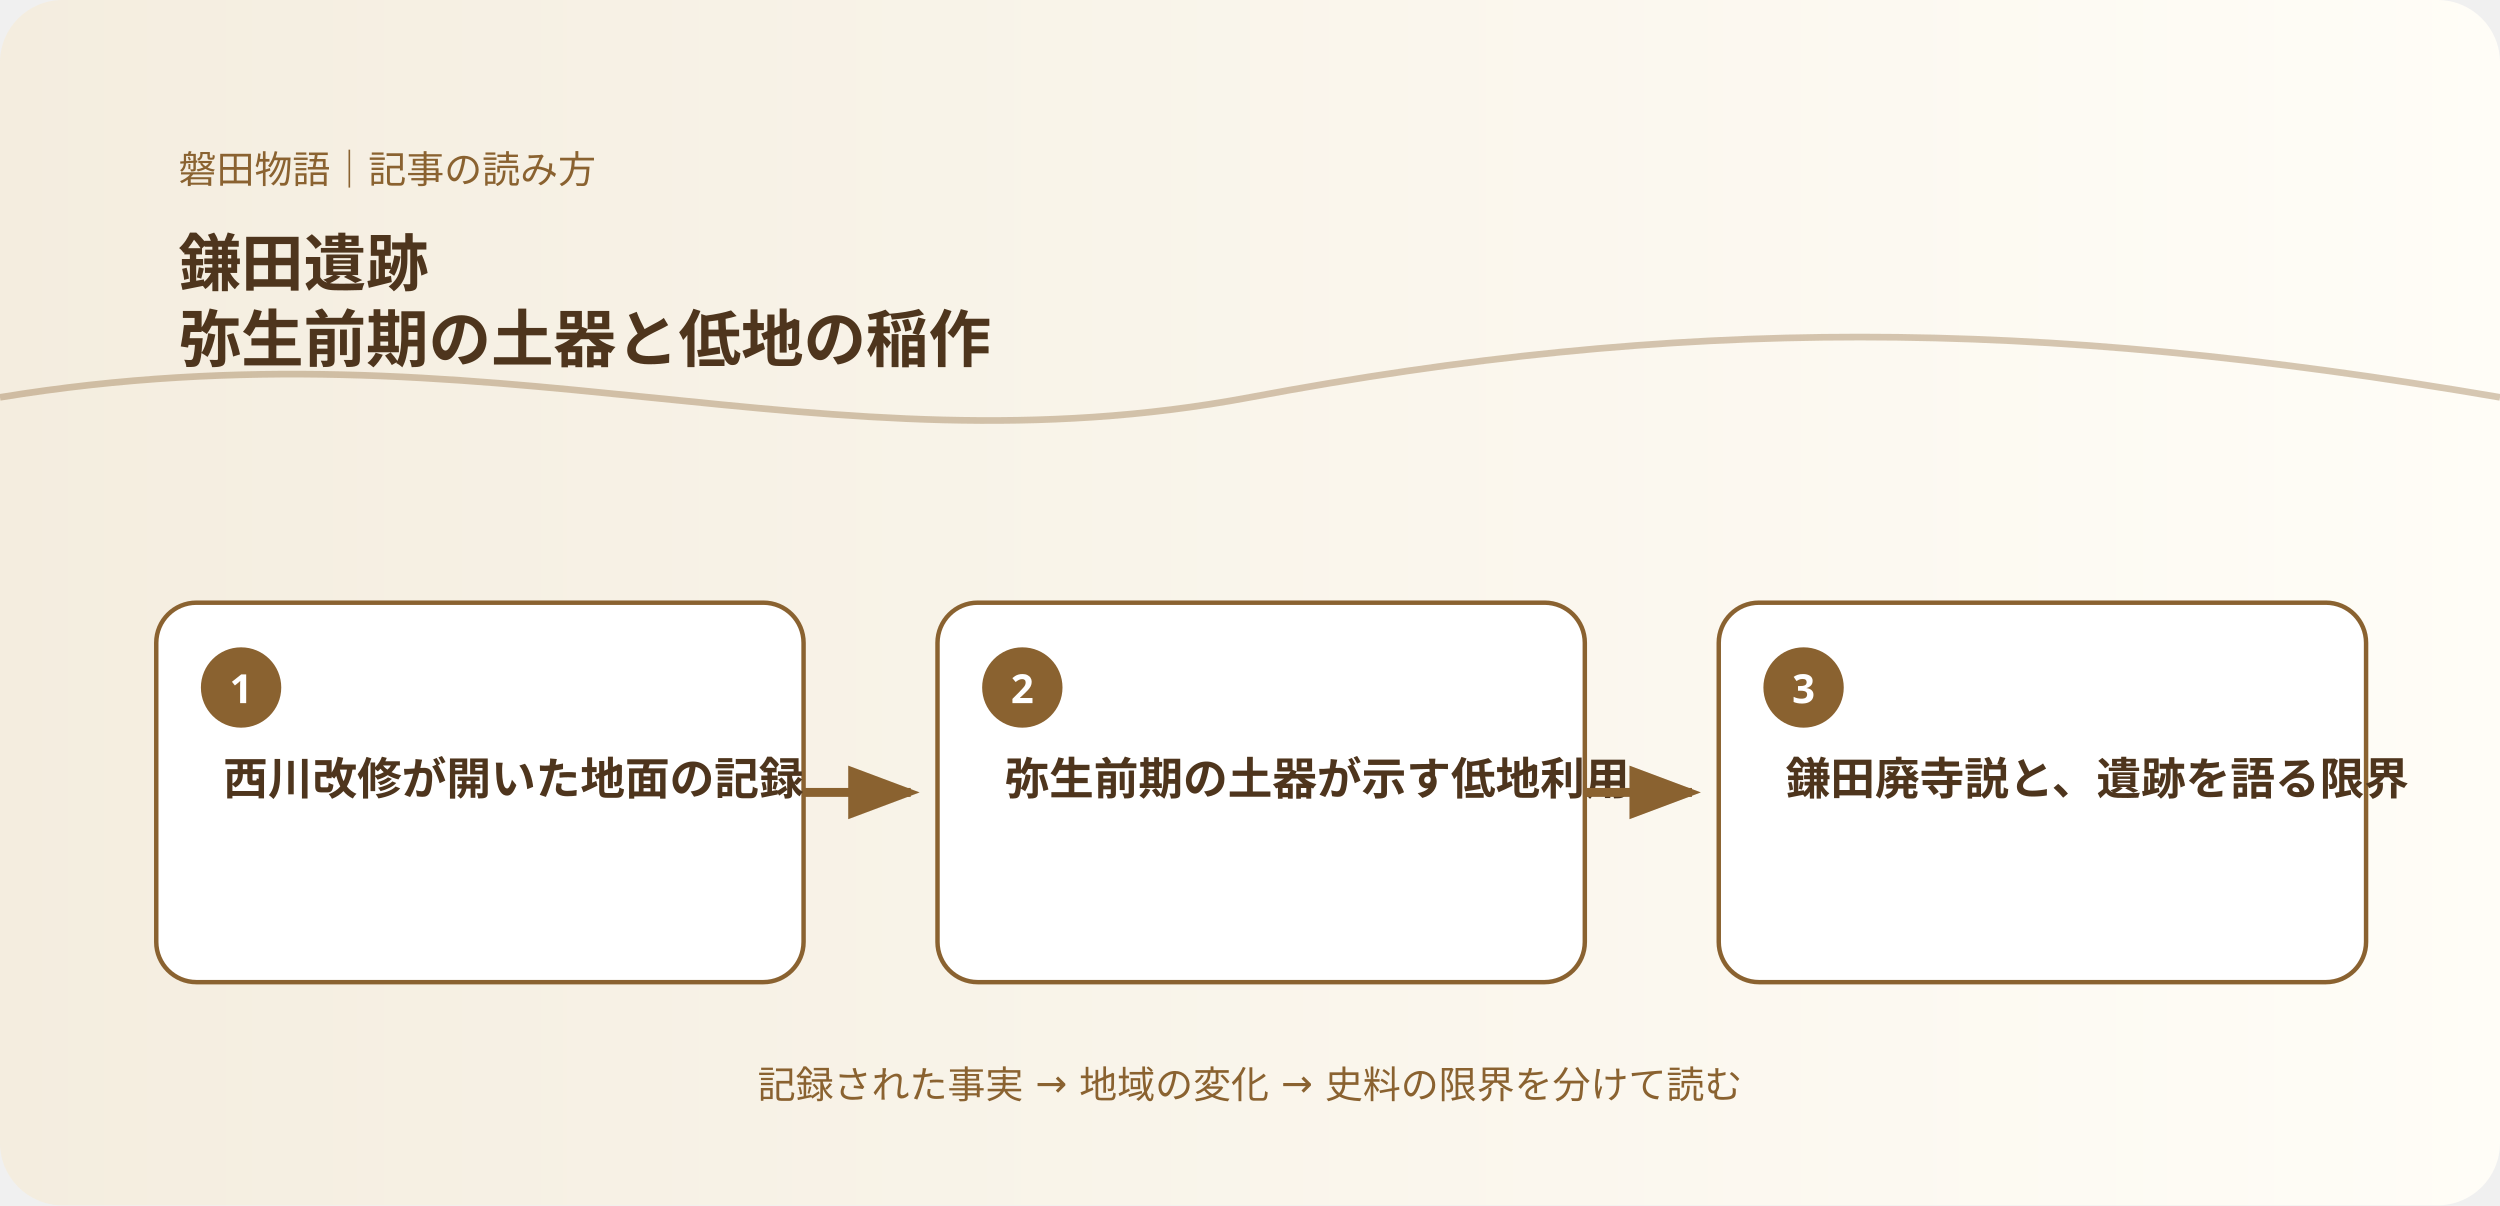
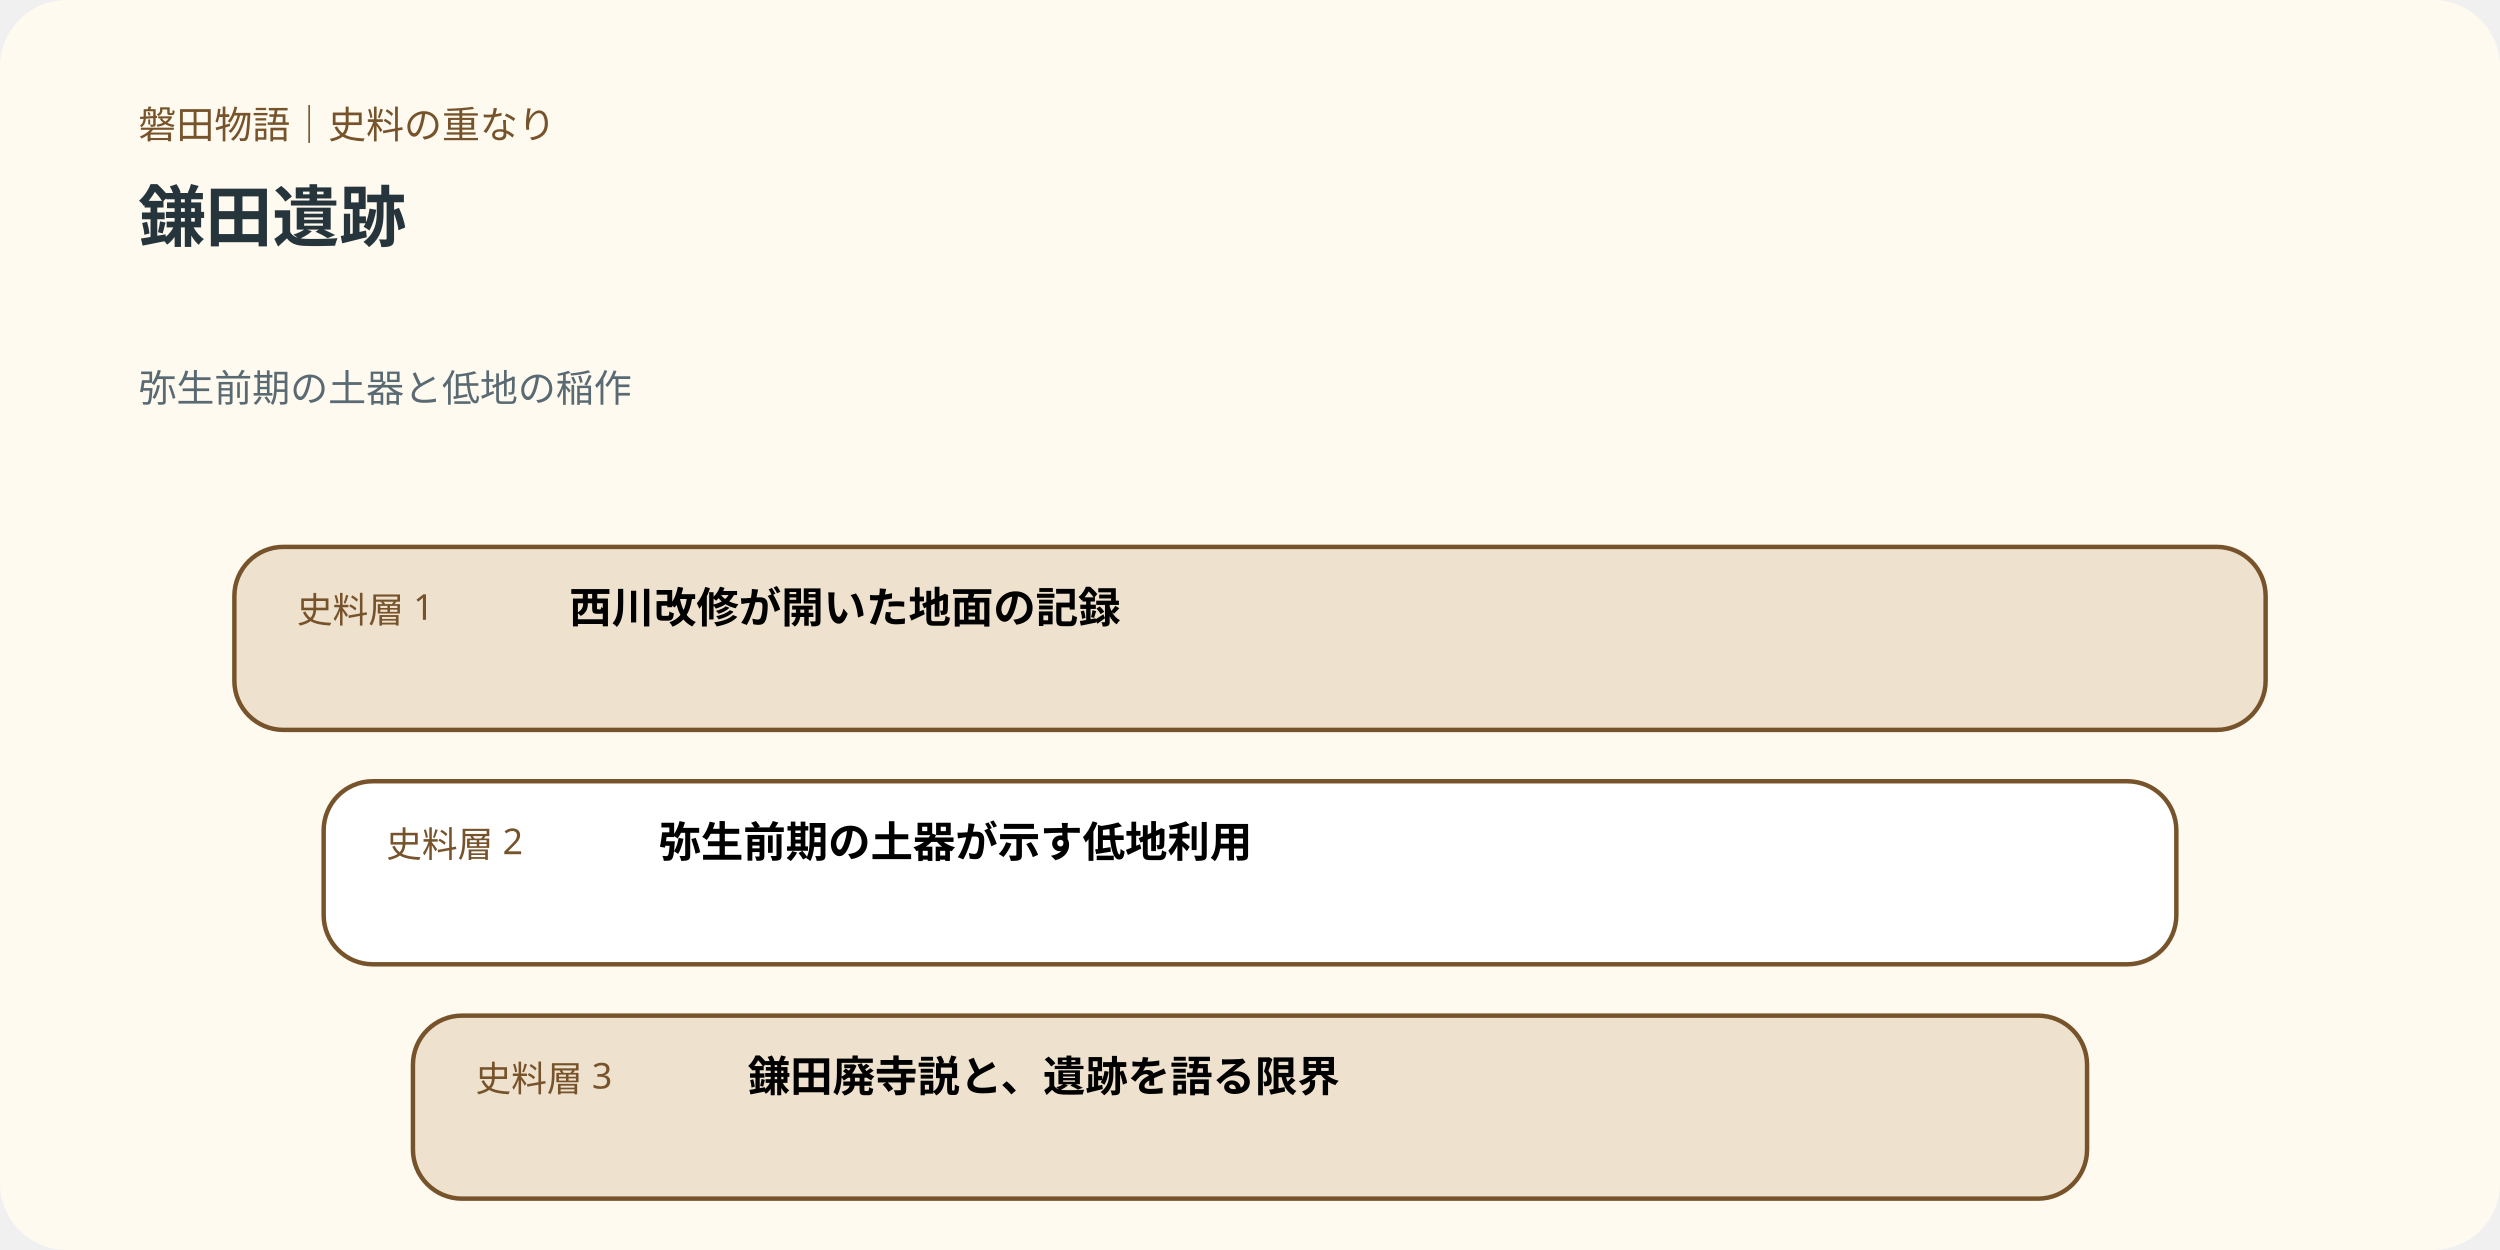
- <svg xmlns="http://www.w3.org/2000/svg" viewBox="0 0 1120 540" role="img" aria-labelledby="title desc">
-   <defs>
-     <linearGradient id="bg" x1="0" x2="1">
-       <stop stop-color="#f4eddf" />
-       <stop offset="1" stop-color="#fffdf7" />
-     </linearGradient>
-     <marker id="arrow" markerWidth="9" markerHeight="9" refX="7" refY="3" orient="auto">
-       <path d="M0,0 L0,6 L8,3 z" fill="#8a6230" />
-     </marker>
-   </defs>
-   <style>.ttl{font:700 28px 'Yu Mincho','Noto Serif JP',serif;fill:#4e351d}.sub{font:500 17px system-ui,sans-serif;fill:#8a6230}.card{font:600 20px 'Yu Gothic','Noto Sans JP',sans-serif;fill:#4e351d}.num{font:700 18px system-ui,sans-serif;fill:white}</style>
-   <rect width="1120" height="540" rx="28" fill="url(#bg)" />
-   <path d="M0 178 C220 142 368 214 560 178 S910 142 1120 178" fill="none" stroke="#8a6230" stroke-width="3" opacity=".35" />
-   <text x="80" y="82" class="sub">磐田物語｜記事の読み方</text>
-   <text x="80" y="128" class="ttl">
-     <tspan x="80" dy="0">鎌田遺跡</tspan>
-     <tspan x="80" dy="34">弥生前期の土器と低地の稲作</tspan>
+ <svg xmlns="http://www.w3.org/2000/svg" viewBox="0 0 1120 560" role="img" aria-labelledby="title desc">
+   <style>.ttl{font:700 30px "Yu Mincho","Noto Serif JP",serif}.sub{font:500 17px system-ui,sans-serif}.label{font:700 19px "Yu Gothic","Noto Sans JP",sans-serif}.small{font:500 16px system-ui,sans-serif}.num{font:700 17px system-ui,sans-serif;fill:white}</style>
+   <rect width="1120" height="560" rx="30" fill="#fffaf0" />
+   <text x="62" y="62" class="sub" fill="#76532b">磐田物語｜史料の重なり</text>
+   <text x="62" y="108" class="ttl" fill="#26343c">鎌田遺跡</text>
+   <text x="62" y="180" class="sub" fill="#596a72">弥生前期の土器と低地の稲作</text>
+   <rect x="105" y="245" width="910" height="82" rx="22" fill="#eee2ce" stroke="#76532b" stroke-width="2" />
+   <text x="133" y="279" class="small" fill="#76532b">史料層 1</text>
+   <text x="255" y="279" class="label">
+     <tspan x="255" dy="0">西川改修が開いた地面の記録</tspan>
  </text>
-   <g>
-     <rect x="70" y="270" width="290" height="170" rx="18" fill="#ffffff" stroke="#8a6230" stroke-width="2" />
-     <circle cx="108" cy="308" r="18" fill="#8a6230" />
-     <text x="108" y="315" text-anchor="middle" class="num">1</text>
-     <text x="100" y="356" class="card">
-       <tspan x="100" dy="0">西川改修が開いた地面の記録</tspan>
-     </text>
-   </g>
-   <g>
-     <rect x="420" y="270" width="290" height="170" rx="18" fill="#ffffff" stroke="#8a6230" stroke-width="2" />
-     <circle cx="458" cy="308" r="18" fill="#8a6230" />
-     <text x="458" y="315" text-anchor="middle" class="num">2</text>
-     <text x="450" y="356" class="card">
-       <tspan x="450" dy="0">弥生前期の土器が示す低地利用</tspan>
-     </text>
-   </g>
-   <g>
-     <rect x="770" y="270" width="290" height="170" rx="18" fill="#ffffff" stroke="#8a6230" stroke-width="2" />
-     <circle cx="808" cy="308" r="18" fill="#8a6230" />
-     <text x="808" y="315" text-anchor="middle" class="num">3</text>
-     <text x="800" y="356" class="card">
-       <tspan x="800" dy="0">鎌田廃寺説と、遺跡を語る限界</tspan>
-     </text>
-   </g>
-   <path d="M360 355 H408" stroke="#8a6230" stroke-width="4" marker-end="url(#arrow)" />
-   <path d="M710 355 H758" stroke="#8a6230" stroke-width="4" marker-end="url(#arrow)" />
-   <text x="560" y="492" text-anchor="middle" class="sub">記録された事実 → 地域の変化 → 史料の限界を分けて読む</text>
+   <rect x="145" y="350" width="830" height="82" rx="22" fill="white" stroke="#76532b" stroke-width="2" />
+   <text x="173" y="384" class="small" fill="#76532b">史料層 2</text>
+   <text x="295" y="384" class="label">
+     <tspan x="295" dy="0">弥生前期の土器が示す低地利用</tspan>
+   </text>
+   <rect x="185" y="455" width="750" height="82" rx="22" fill="#eee2ce" stroke="#76532b" stroke-width="2" />
+   <text x="213" y="489" class="small" fill="#76532b">史料層 3</text>
+   <text x="335" y="489" class="label">
+     <tspan x="335" dy="0">鎌田廃寺説と、遺跡を語る限界</tspan>
+   </text>
</svg>
